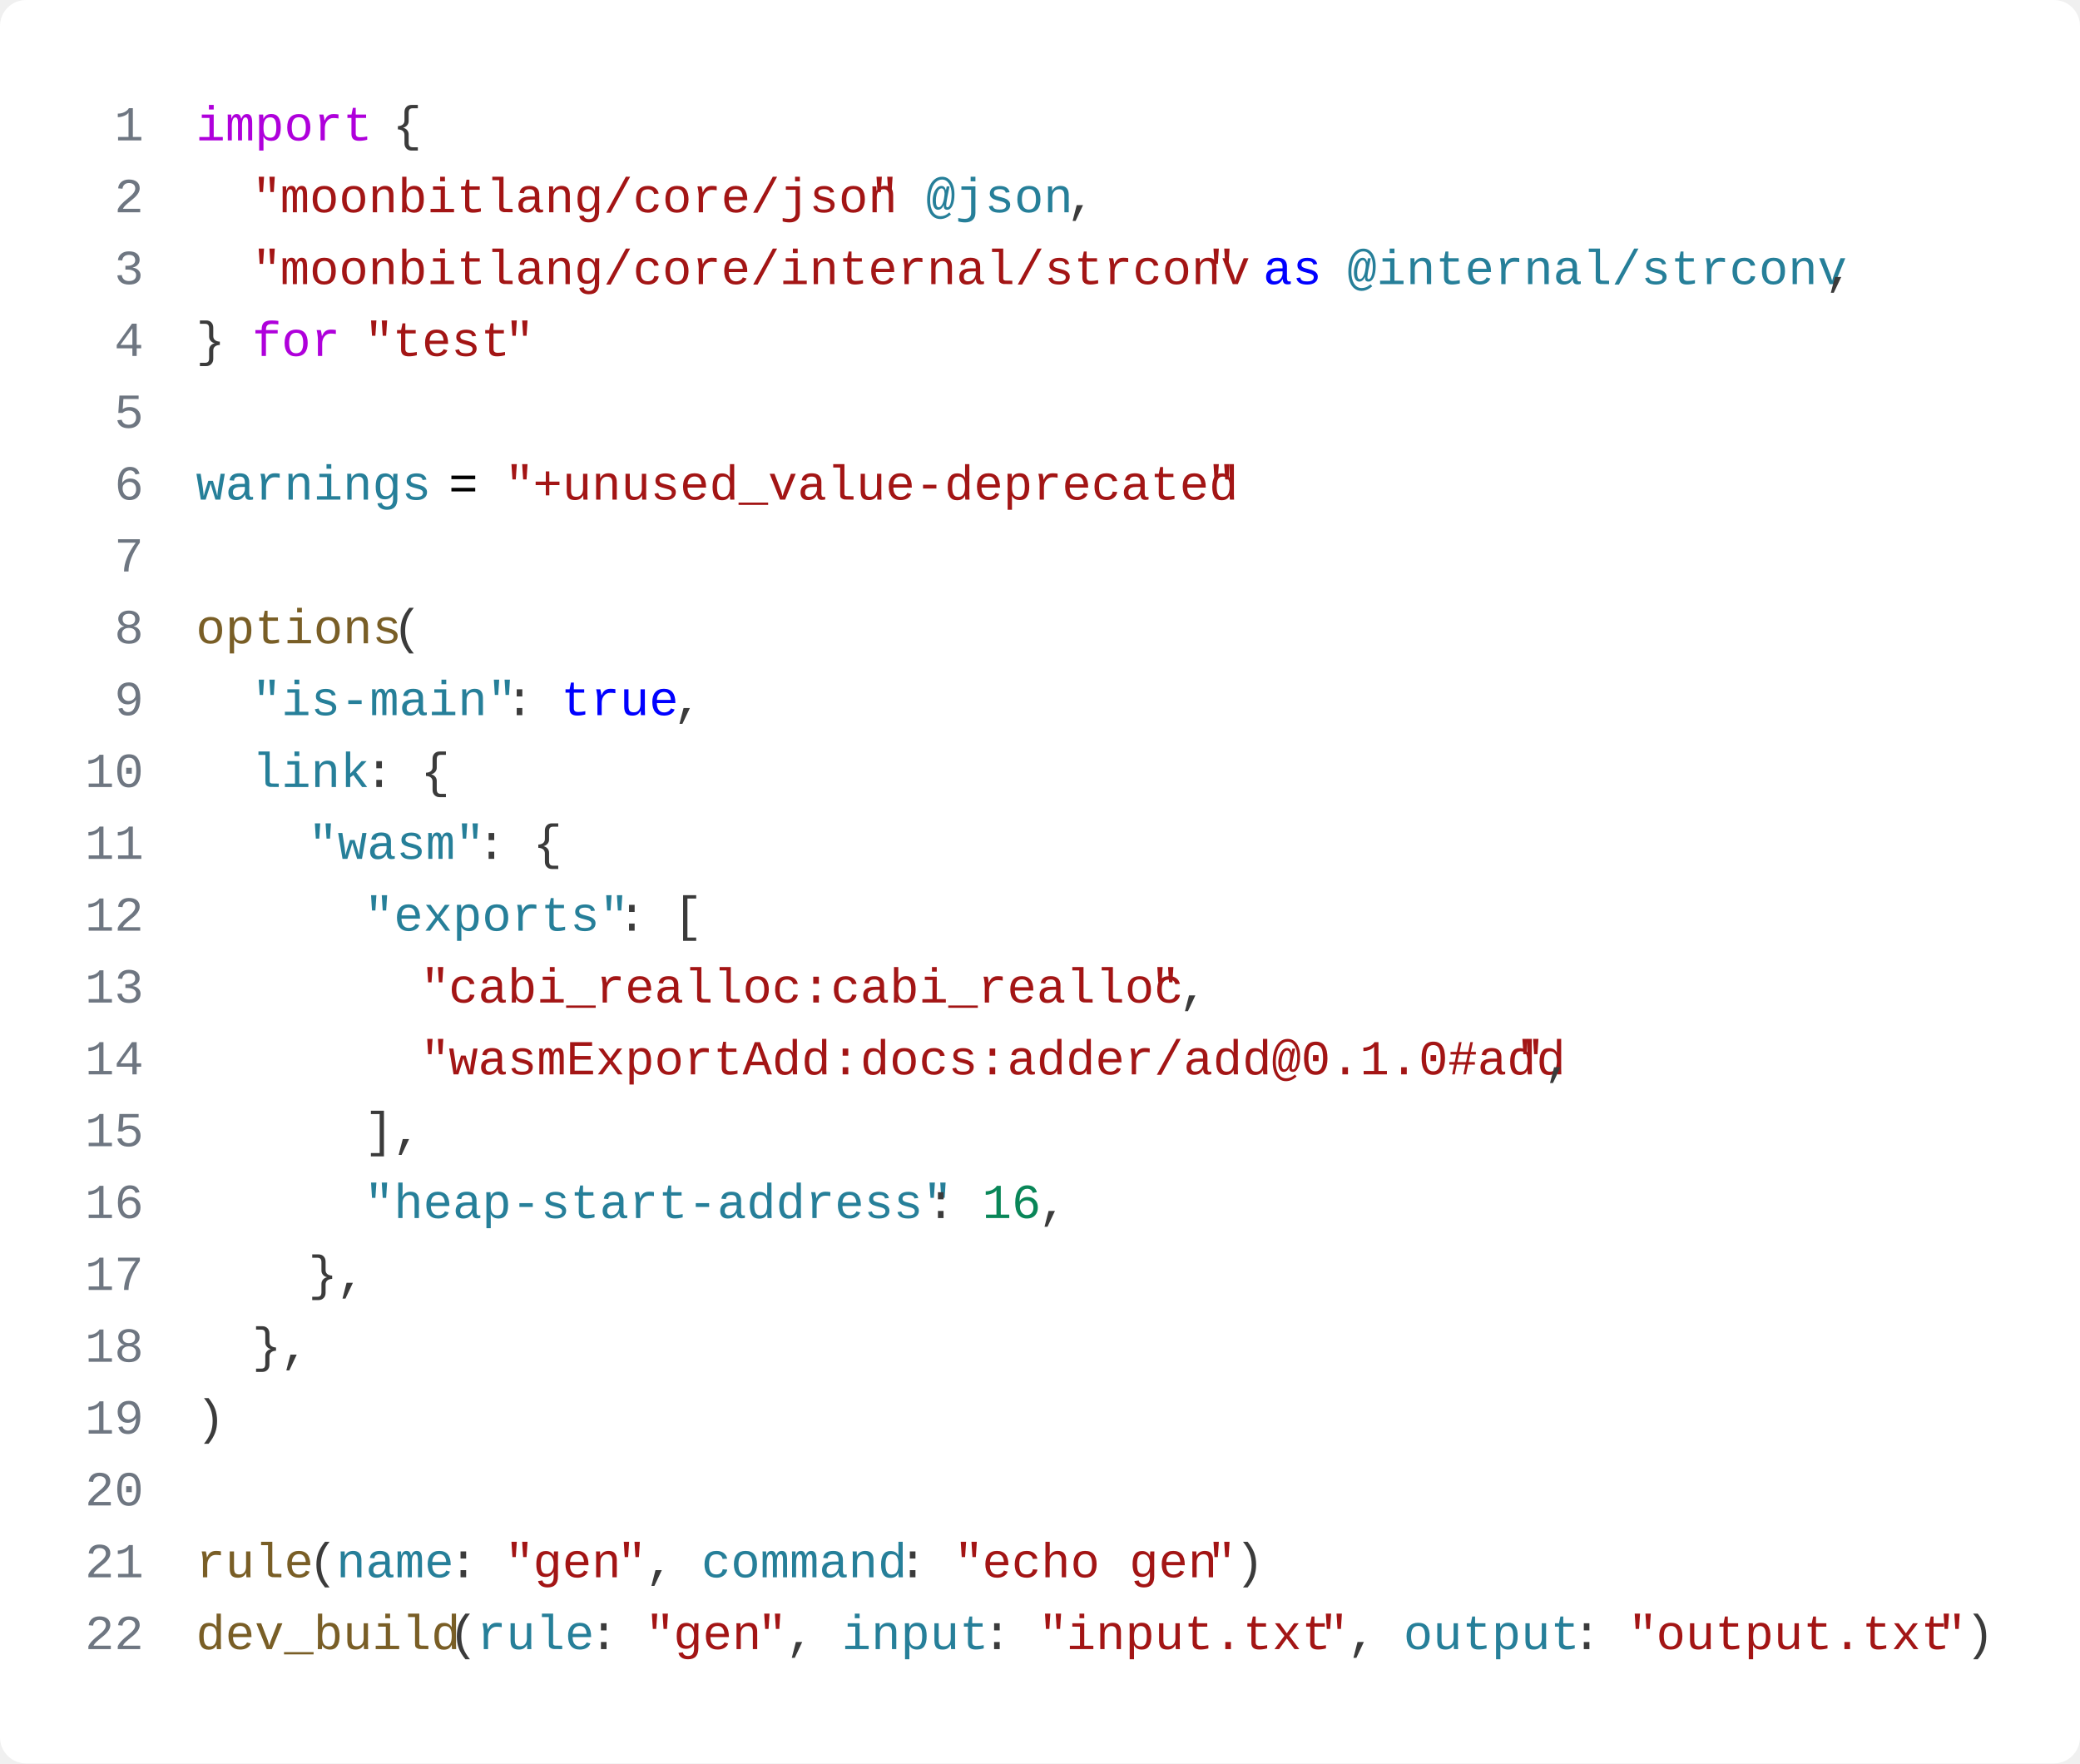
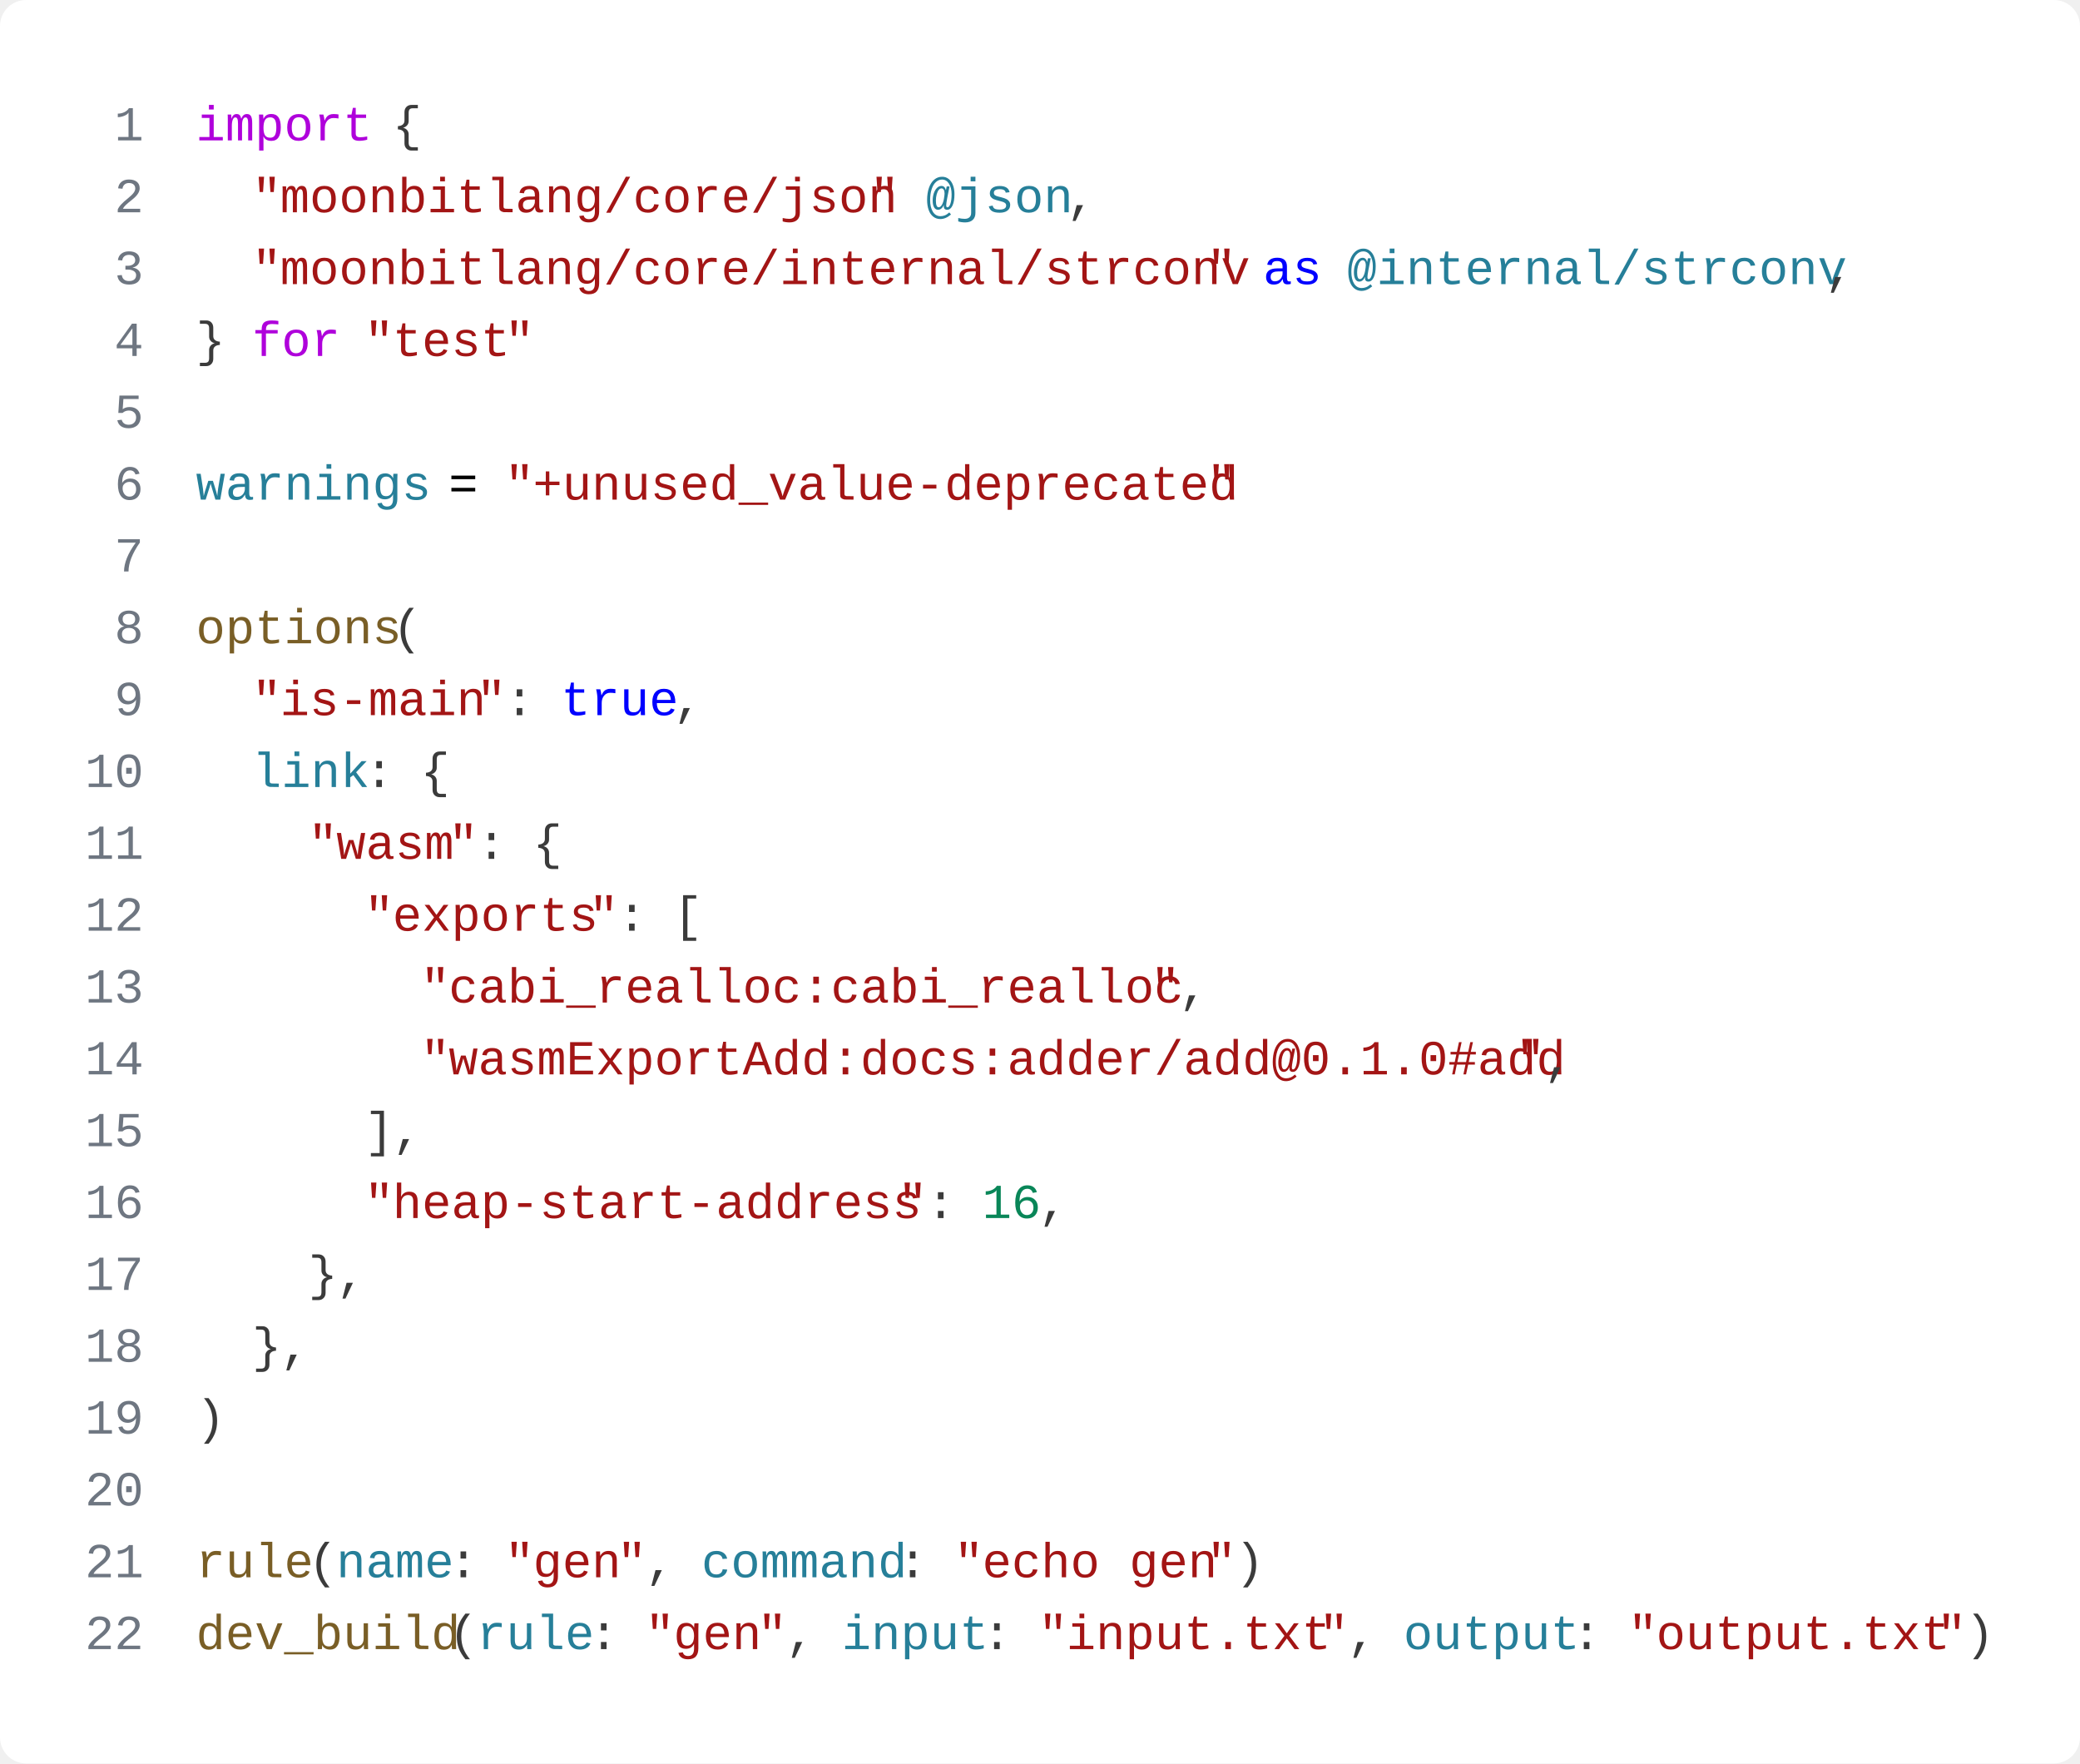
<svg xmlns="http://www.w3.org/2000/svg" width="637" height="540" viewBox="0 0 637 540">
  <rect width="100%" height="100%" rx="8" fill="#FFFFFF" />
  <g font-family="SFMono-Regular, Menlo, Monaco, Consolas, 'Liberation Mono', monospace" xml:space="preserve">
    <text x="26" y="43" fill="#6E7681" font-size="15"> 1</text>
    <text x="60.0" y="43" fill="#AF00DB" font-size="15">import</text>
    <text x="111.6" y="43" fill="#3B3B3B" font-size="15"> </text>
    <text x="120.2" y="43" fill="#3B3B3B" font-size="15">{</text>
    <text x="26" y="65" fill="#6E7681" font-size="15"> 2</text>
    <text x="60.0" y="65" fill="#3B3B3B" font-size="15">  </text>
    <text x="77.2" y="65" fill="#A31515" font-size="15">"</text>
    <text x="85.8" y="65" fill="#A31515" font-size="15">moonbitlang/core/json</text>
    <text x="266.4" y="65" fill="#A31515" font-size="15">"</text>
    <text x="275.0" y="65" fill="#3B3B3B" font-size="15"> </text>
    <text x="283.6" y="65" fill="#267F99" font-size="15">@json</text>
    <text x="326.6" y="65" fill="#3B3B3B" font-size="15">,</text>
    <text x="26" y="87" fill="#6E7681" font-size="15"> 3</text>
    <text x="60.0" y="87" fill="#3B3B3B" font-size="15">  </text>
    <text x="77.2" y="87" fill="#A31515" font-size="15">"</text>
    <text x="85.8" y="87" fill="#A31515" font-size="15">moonbitlang/core/internal/strconv</text>
    <text x="369.6" y="87" fill="#A31515" font-size="15">"</text>
    <text x="378.2" y="87" fill="#3B3B3B" font-size="15"> </text>
    <text x="386.8" y="87" fill="#0000FF" font-size="15">as</text>
    <text x="404.0" y="87" fill="#3B3B3B" font-size="15"> </text>
    <text x="412.6" y="87" fill="#267F99" font-size="15">@internal/strconv</text>
    <text x="558.8" y="87" fill="#3B3B3B" font-size="15">,</text>
    <text x="26" y="109" fill="#6E7681" font-size="15"> 4</text>
    <text x="60.0" y="109" fill="#3B3B3B" font-size="15">}</text>
    <text x="68.6" y="109" fill="#3B3B3B" font-size="15"> </text>
    <text x="77.2" y="109" fill="#AF00DB" font-size="15">for</text>
    <text x="103.0" y="109" fill="#3B3B3B" font-size="15"> </text>
    <text x="111.6" y="109" fill="#A31515" font-size="15">"</text>
    <text x="120.2" y="109" fill="#A31515" font-size="15">test</text>
    <text x="154.6" y="109" fill="#A31515" font-size="15">"</text>
    <text x="26" y="131" fill="#6E7681" font-size="15"> 5</text>
    <text x="26" y="153" fill="#6E7681" font-size="15"> 6</text>
    <text x="60.0" y="153" fill="#267F99" font-size="15">warnings</text>
    <text x="128.8" y="153" fill="#3B3B3B" font-size="15"> </text>
    <text x="137.4" y="153" fill="#000000" font-size="15">=</text>
    <text x="146.0" y="153" fill="#3B3B3B" font-size="15"> </text>
    <text x="154.6" y="153" fill="#A31515" font-size="15">"</text>
    <text x="163.2" y="153" fill="#A31515" font-size="15">+unused_value-deprecated</text>
    <text x="369.6" y="153" fill="#A31515" font-size="15">"</text>
    <text x="26" y="175" fill="#6E7681" font-size="15"> 7</text>
    <text x="26" y="197" fill="#6E7681" font-size="15"> 8</text>
    <text x="60.0" y="197" fill="#795E26" font-size="15">options</text>
    <text x="120.2" y="197" fill="#3B3B3B" font-size="15">(</text>
    <text x="26" y="219" fill="#6E7681" font-size="15"> 9</text>
    <text x="60.0" y="219" fill="#3B3B3B" font-size="15">  </text>
-     <text x="77.2" y="219" fill="#267F99" font-size="15">"is-main"</text>
+     <text x="77.2" y="219" fill="#A31515" font-size="15">"</text>
+     <text x="85.8" y="219" fill="#A31515" font-size="15">is-main</text>
+     <text x="146.0" y="219" fill="#A31515" font-size="15">"</text>
    <text x="154.6" y="219" fill="#3B3B3B" font-size="15">:</text>
    <text x="163.2" y="219" fill="#3B3B3B" font-size="15"> </text>
    <text x="171.8" y="219" fill="#0000FF" font-size="15">true</text>
    <text x="206.2" y="219" fill="#3B3B3B" font-size="15">,</text>
    <text x="26" y="241" fill="#6E7681" font-size="15">10</text>
    <text x="60.0" y="241" fill="#3B3B3B" font-size="15">  </text>
    <text x="77.2" y="241" fill="#267F99" font-size="15">link</text>
    <text x="111.6" y="241" fill="#3B3B3B" font-size="15">:</text>
    <text x="120.2" y="241" fill="#3B3B3B" font-size="15"> </text>
    <text x="128.8" y="241" fill="#3B3B3B" font-size="15">{</text>
    <text x="26" y="263" fill="#6E7681" font-size="15">11</text>
    <text x="60.0" y="263" fill="#3B3B3B" font-size="15">    </text>
-     <text x="94.4" y="263" fill="#267F99" font-size="15">"wasm"</text>
+     <text x="94.4" y="263" fill="#A31515" font-size="15">"</text>
+     <text x="103.0" y="263" fill="#A31515" font-size="15">wasm</text>
+     <text x="137.4" y="263" fill="#A31515" font-size="15">"</text>
    <text x="146.0" y="263" fill="#3B3B3B" font-size="15">:</text>
    <text x="154.6" y="263" fill="#3B3B3B" font-size="15"> </text>
    <text x="163.2" y="263" fill="#3B3B3B" font-size="15">{</text>
    <text x="26" y="285" fill="#6E7681" font-size="15">12</text>
    <text x="60.0" y="285" fill="#3B3B3B" font-size="15">      </text>
-     <text x="111.6" y="285" fill="#267F99" font-size="15">"exports"</text>
+     <text x="111.6" y="285" fill="#A31515" font-size="15">"</text>
+     <text x="120.2" y="285" fill="#A31515" font-size="15">exports</text>
+     <text x="180.4" y="285" fill="#A31515" font-size="15">"</text>
    <text x="189.0" y="285" fill="#3B3B3B" font-size="15">:</text>
    <text x="197.6" y="285" fill="#3B3B3B" font-size="15"> </text>
    <text x="206.2" y="285" fill="#3B3B3B" font-size="15">[</text>
    <text x="26" y="307" fill="#6E7681" font-size="15">13</text>
    <text x="60.0" y="307" fill="#3B3B3B" font-size="15">        </text>
    <text x="128.8" y="307" fill="#A31515" font-size="15">"</text>
    <text x="137.4" y="307" fill="#A31515" font-size="15">cabi_realloc:cabi_realloc</text>
    <text x="352.4" y="307" fill="#A31515" font-size="15">"</text>
    <text x="361.0" y="307" fill="#3B3B3B" font-size="15">,</text>
    <text x="26" y="329" fill="#6E7681" font-size="15">14</text>
    <text x="60.0" y="329" fill="#3B3B3B" font-size="15">        </text>
    <text x="128.8" y="329" fill="#A31515" font-size="15">"</text>
    <text x="137.4" y="329" fill="#A31515" font-size="15">wasmExportAdd:docs:adder/add@0.1.0#add</text>
    <text x="464.2" y="329" fill="#A31515" font-size="15">"</text>
    <text x="472.8" y="329" fill="#3B3B3B" font-size="15">,</text>
    <text x="26" y="351" fill="#6E7681" font-size="15">15</text>
    <text x="60.0" y="351" fill="#3B3B3B" font-size="15">      </text>
    <text x="111.6" y="351" fill="#3B3B3B" font-size="15">]</text>
    <text x="120.2" y="351" fill="#3B3B3B" font-size="15">,</text>
    <text x="26" y="373" fill="#6E7681" font-size="15">16</text>
    <text x="60.0" y="373" fill="#3B3B3B" font-size="15">      </text>
-     <text x="111.6" y="373" fill="#267F99" font-size="15">"heap-start-address"</text>
+     <text x="111.6" y="373" fill="#A31515" font-size="15">"</text>
+     <text x="120.2" y="373" fill="#A31515" font-size="15">heap-start-address</text>
+     <text x="275.0" y="373" fill="#A31515" font-size="15">"</text>
    <text x="283.6" y="373" fill="#3B3B3B" font-size="15">:</text>
    <text x="292.2" y="373" fill="#3B3B3B" font-size="15"> </text>
    <text x="300.8" y="373" fill="#098658" font-size="15">16</text>
    <text x="318.0" y="373" fill="#3B3B3B" font-size="15">,</text>
    <text x="26" y="395" fill="#6E7681" font-size="15">17</text>
    <text x="60.0" y="395" fill="#3B3B3B" font-size="15">    </text>
    <text x="94.4" y="395" fill="#3B3B3B" font-size="15">}</text>
    <text x="103.0" y="395" fill="#3B3B3B" font-size="15">,</text>
    <text x="26" y="417" fill="#6E7681" font-size="15">18</text>
    <text x="60.0" y="417" fill="#3B3B3B" font-size="15">  </text>
    <text x="77.2" y="417" fill="#3B3B3B" font-size="15">}</text>
    <text x="85.8" y="417" fill="#3B3B3B" font-size="15">,</text>
    <text x="26" y="439" fill="#6E7681" font-size="15">19</text>
    <text x="60.0" y="439" fill="#3B3B3B" font-size="15">)</text>
    <text x="26" y="461" fill="#6E7681" font-size="15">20</text>
    <text x="26" y="483" fill="#6E7681" font-size="15">21</text>
    <text x="60.0" y="483" fill="#795E26" font-size="15">rule</text>
    <text x="94.4" y="483" fill="#3B3B3B" font-size="15">(</text>
    <text x="103.0" y="483" fill="#267F99" font-size="15">name</text>
    <text x="137.4" y="483" fill="#3B3B3B" font-size="15">:</text>
    <text x="146.0" y="483" fill="#3B3B3B" font-size="15"> </text>
    <text x="154.6" y="483" fill="#A31515" font-size="15">"</text>
    <text x="163.2" y="483" fill="#A31515" font-size="15">gen</text>
    <text x="189.0" y="483" fill="#A31515" font-size="15">"</text>
    <text x="197.6" y="483" fill="#3B3B3B" font-size="15">,</text>
    <text x="206.2" y="483" fill="#3B3B3B" font-size="15"> </text>
    <text x="214.8" y="483" fill="#267F99" font-size="15">command</text>
    <text x="275.0" y="483" fill="#3B3B3B" font-size="15">:</text>
    <text x="283.6" y="483" fill="#3B3B3B" font-size="15"> </text>
    <text x="292.2" y="483" fill="#A31515" font-size="15">"</text>
    <text x="300.8" y="483" fill="#A31515" font-size="15">echo gen</text>
    <text x="369.6" y="483" fill="#A31515" font-size="15">"</text>
    <text x="378.2" y="483" fill="#3B3B3B" font-size="15">)</text>
    <text x="26" y="505" fill="#6E7681" font-size="15">22</text>
    <text x="60.0" y="505" fill="#795E26" font-size="15">dev_build</text>
    <text x="137.4" y="505" fill="#3B3B3B" font-size="15">(</text>
    <text x="146.0" y="505" fill="#267F99" font-size="15">rule</text>
    <text x="180.4" y="505" fill="#3B3B3B" font-size="15">:</text>
    <text x="189.0" y="505" fill="#3B3B3B" font-size="15"> </text>
    <text x="197.6" y="505" fill="#A31515" font-size="15">"</text>
    <text x="206.2" y="505" fill="#A31515" font-size="15">gen</text>
    <text x="232.0" y="505" fill="#A31515" font-size="15">"</text>
    <text x="240.6" y="505" fill="#3B3B3B" font-size="15">,</text>
    <text x="249.2" y="505" fill="#3B3B3B" font-size="15"> </text>
    <text x="257.8" y="505" fill="#267F99" font-size="15">input</text>
    <text x="300.8" y="505" fill="#3B3B3B" font-size="15">:</text>
    <text x="309.4" y="505" fill="#3B3B3B" font-size="15"> </text>
    <text x="318.0" y="505" fill="#A31515" font-size="15">"</text>
    <text x="326.6" y="505" fill="#A31515" font-size="15">input.txt</text>
    <text x="404.0" y="505" fill="#A31515" font-size="15">"</text>
    <text x="412.6" y="505" fill="#3B3B3B" font-size="15">,</text>
    <text x="421.2" y="505" fill="#3B3B3B" font-size="15"> </text>
    <text x="429.8" y="505" fill="#267F99" font-size="15">output</text>
    <text x="481.4" y="505" fill="#3B3B3B" font-size="15">:</text>
    <text x="490.0" y="505" fill="#3B3B3B" font-size="15"> </text>
    <text x="498.6" y="505" fill="#A31515" font-size="15">"</text>
    <text x="507.2" y="505" fill="#A31515" font-size="15">output.txt</text>
    <text x="593.2" y="505" fill="#A31515" font-size="15">"</text>
    <text x="601.8" y="505" fill="#3B3B3B" font-size="15">)</text>
  </g>
</svg>
